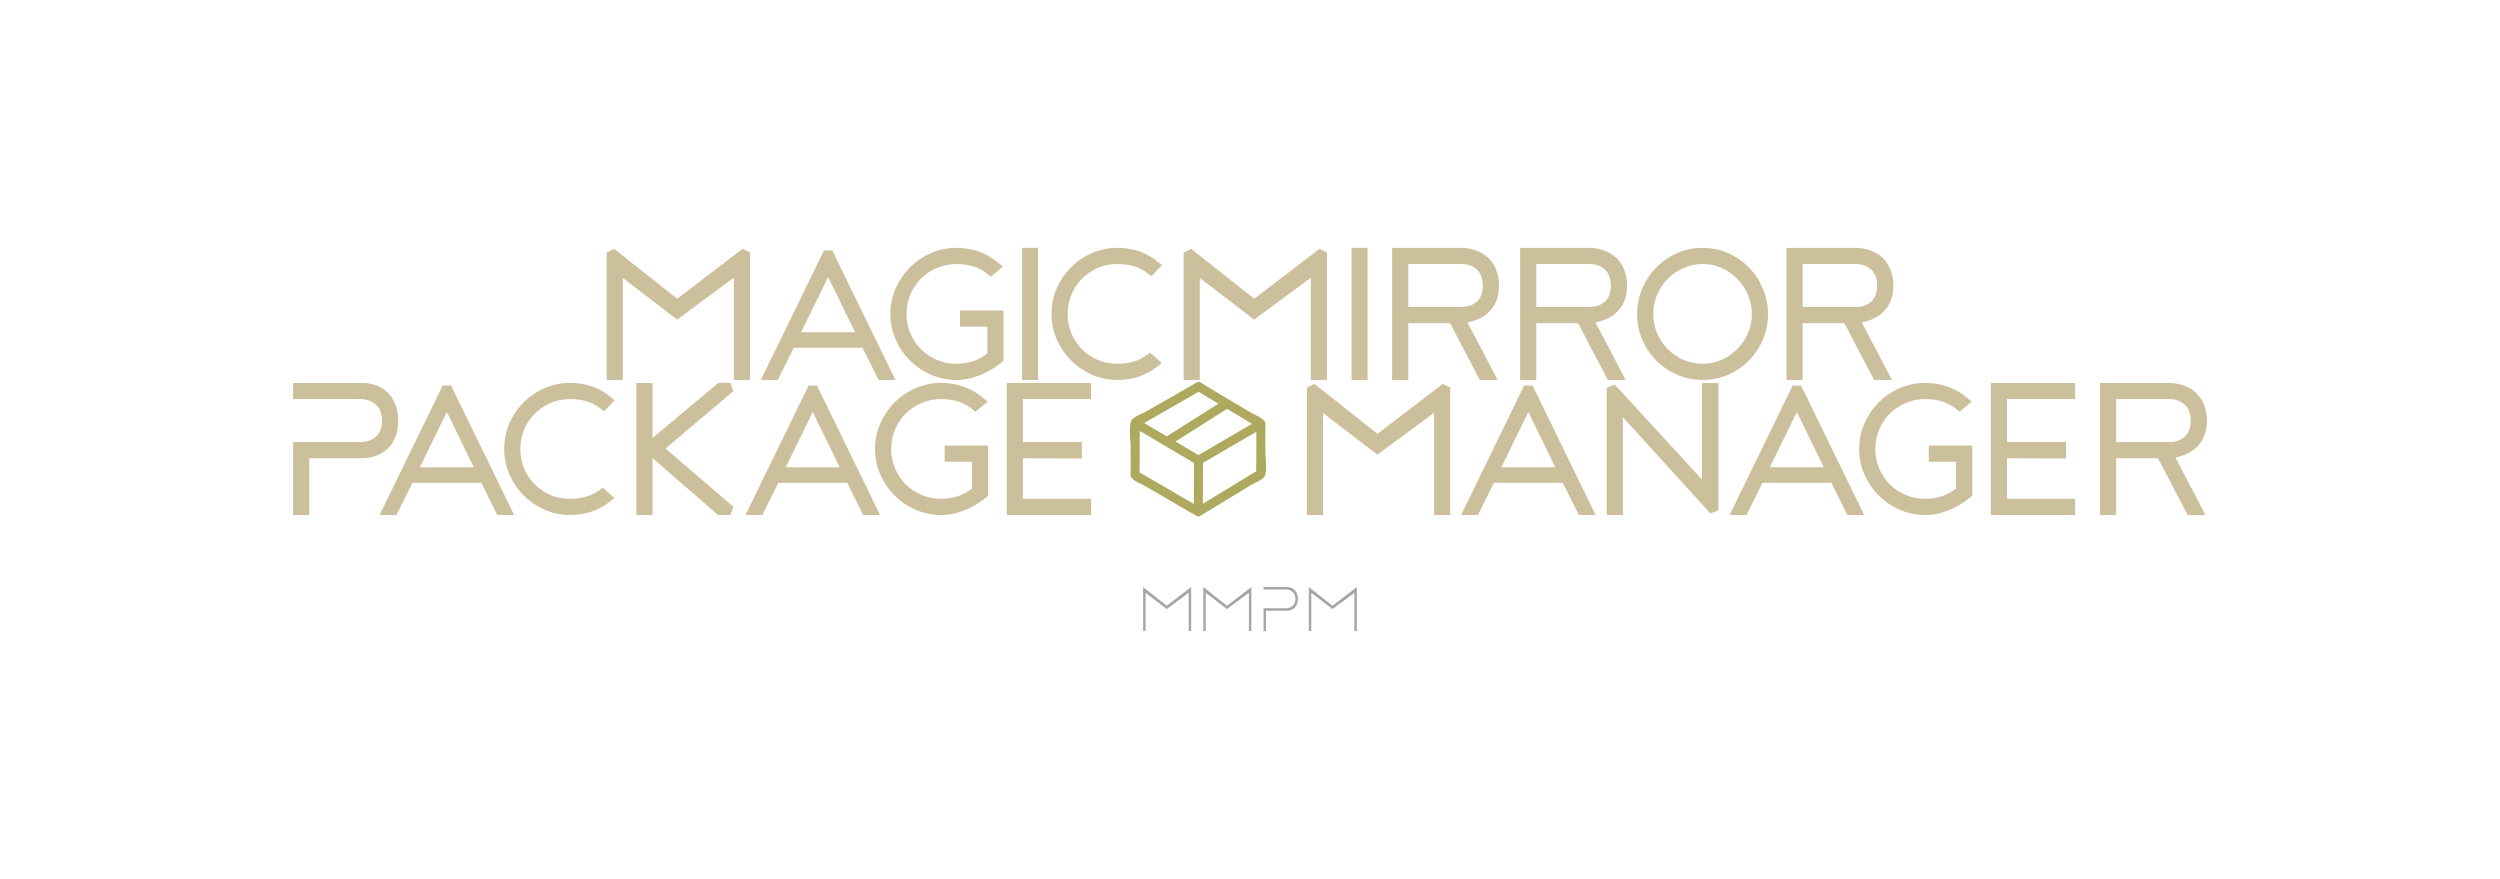
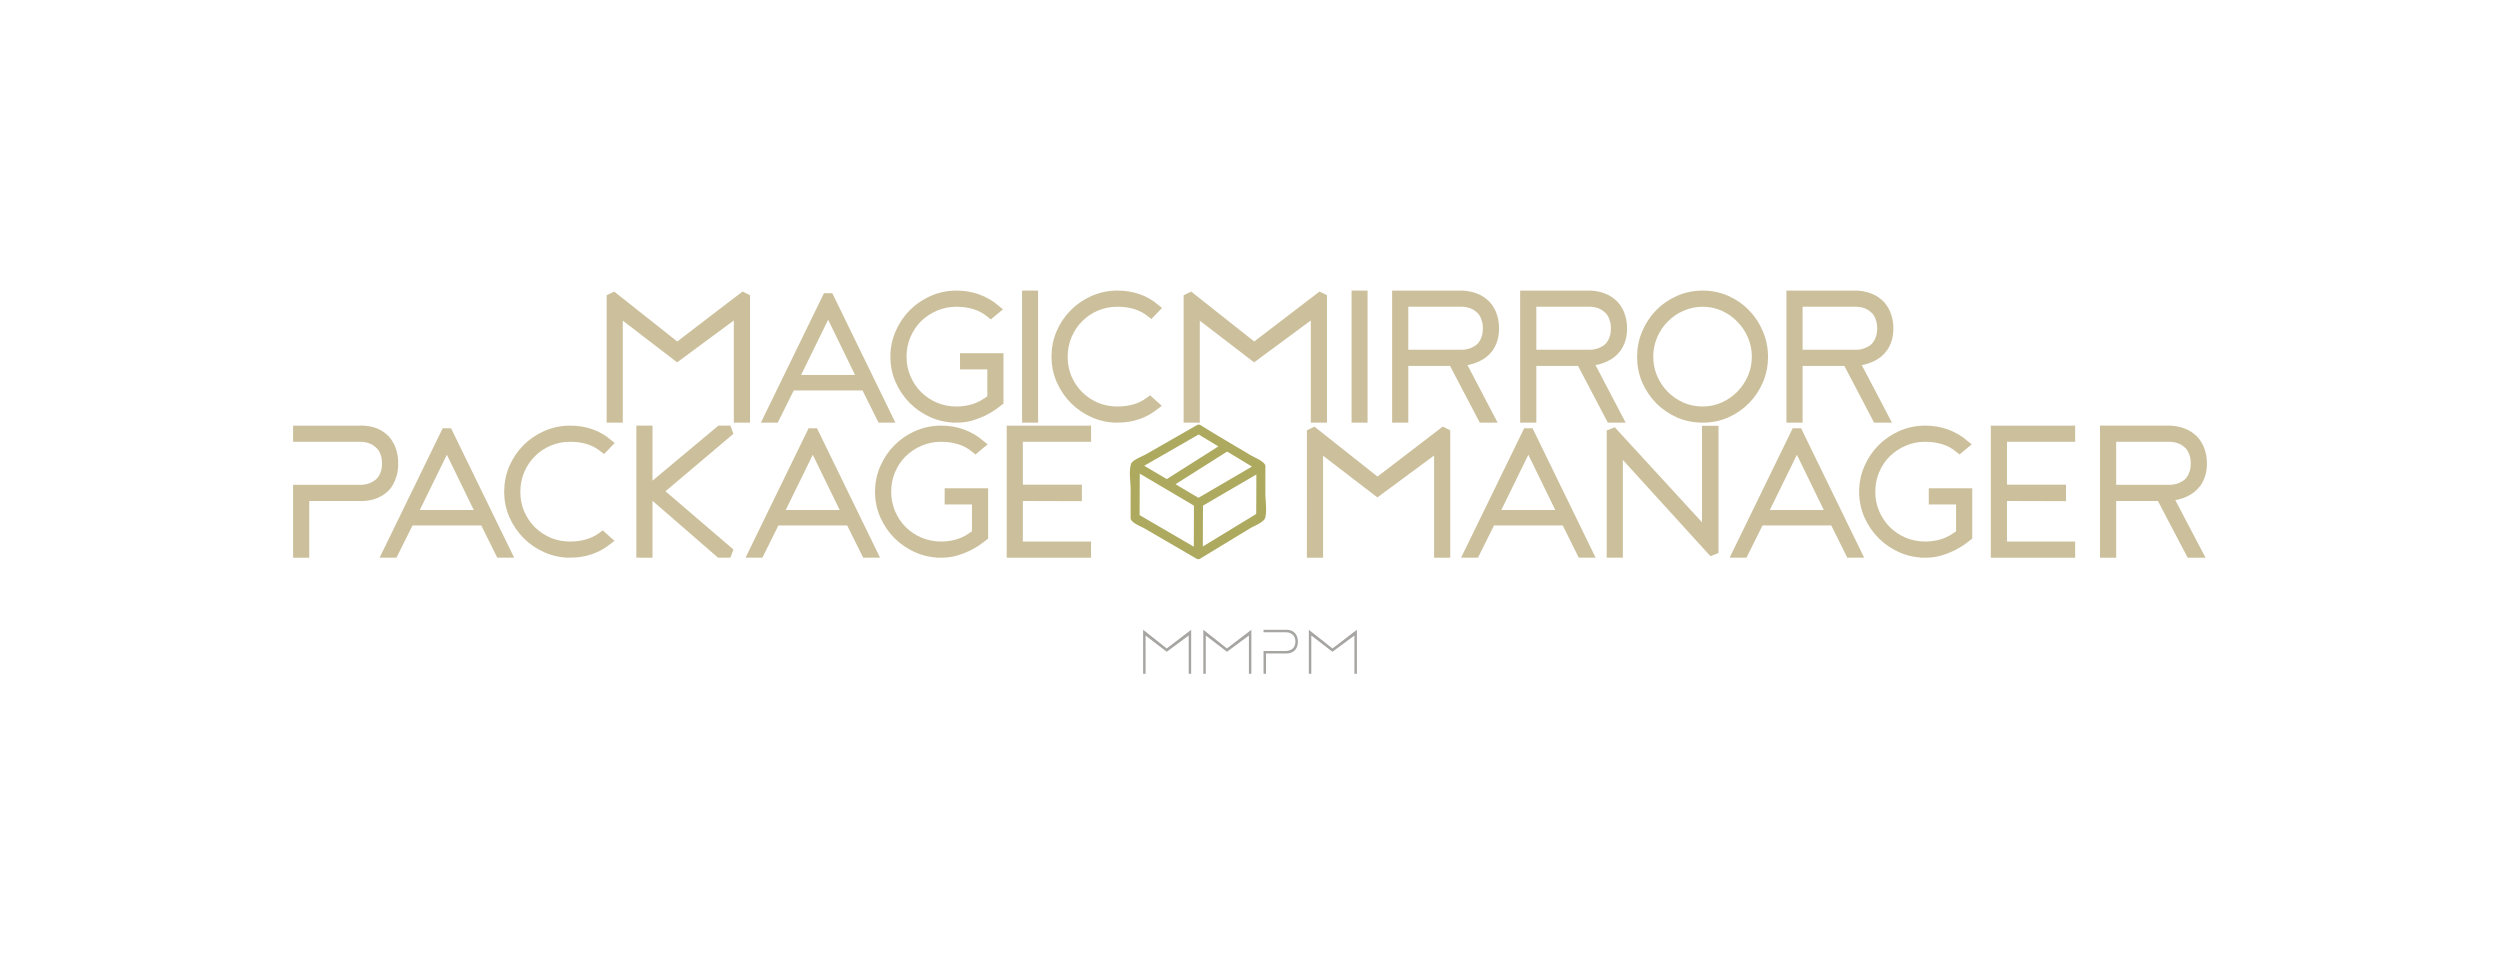
- <svg xmlns="http://www.w3.org/2000/svg" id="svg42" version="1.1" height="360" width="1024">
+ <svg xmlns="http://www.w3.org/2000/svg" id="svg42" version="1.1" height="395" width="1024">
  <defs id="defs46" />
  <g id="g5">
-     <path id="canvas_background" d="M -1,-1 H 1025 V 361 H -1 Z" style="fill:none" />
+     <path id="canvas_background" d="M -1,-1 H 1025 V 396 H -1 Z" style="fill:none" />
  </g>
  <g id="g40">
    <g id="logo-group" transform="translate(4.9999999e-6,0.95326)">
-       <path style="fill:#a6a5a2;stroke-width:0;stroke-miterlimit:2" id="path217264" d="m 468.22,239.503 9.672,7.656 10.008,-7.656 v 18.024 h -1.008 v -15.672 l -9,6.648 -8.664,-6.648 v 15.672 h -1.008 z" stroke-miterlimit="2" />
-       <path style="fill:#a6a5a2;stroke-width:0;stroke-miterlimit:2" id="path217266" d="m 492.88,239.503 9.672,7.656 10.008,-7.656 v 18.024 h -1.008 v -15.672 l -9,6.648 -8.664,-6.648 v 15.672 h -1.008 z" stroke-miterlimit="2" />
-       <path style="fill:#a6a5a2;stroke-width:0;stroke-miterlimit:2" id="path217268" d="m 527.26,239.503 q 1.2,0.072 2.16,0.6 0.408,0.216 0.792,0.576 0.408,0.36 0.696,0.888 0.312,0.504 0.504,1.2 0.192,0.696 0.192,1.608 0,0.912 -0.192,1.608 -0.192,0.672 -0.504,1.2 -0.288,0.504 -0.696,0.864 -0.384,0.336 -0.792,0.552 -0.96,0.528 -2.16,0.6 h -8.712 v 8.328 h -1.008 v -9.336 h 9.384 q 1.032,-0.048 1.824,-0.48 0.336,-0.168 0.672,-0.432 0.336,-0.288 0.6,-0.696 0.264,-0.408 0.408,-0.936 0.168,-0.552 0.168,-1.272 0,-0.72 -0.168,-1.272 -0.144,-0.552 -0.408,-0.96 -0.264,-0.408 -0.6,-0.672 -0.336,-0.288 -0.672,-0.48 -0.792,-0.432 -1.824,-0.48 h -9.384 v -1.008 z" stroke-miterlimit="2" />
-       <path style="fill:#a6a5a2;stroke-width:0;stroke-miterlimit:2" id="path217270" d="m 536.1,239.503 9.672,7.656 10.008,-7.656 v 18.024 h -1.008 v -15.672 l -9,6.648 -8.664,-6.648 v 15.672 H 536.1 Z" stroke-miterlimit="2" />
-       <path style="fill:#ccc09c;stroke:#ccc09c;stroke-width:3.813;stroke-miterlimit:2" id="path217273" d="m 250.39,102.473 26.985,21.36 27.922,-21.36 v 50.287 h -2.812 v -43.725 l -25.11,18.548 -24.173,-18.548 v 43.725 h -2.812 z" stroke-miterlimit="2" />
-       <path style="fill:#ccc09c;stroke:#ccc09c;stroke-width:3.813;stroke-miterlimit:2" id="path217275" d="m 314.7,152.763 24.507,-50.287 24.507,50.287 h -2.678 l -6.562,-13.191 h -30.534 l -6.562,13.191 z m 10.379,-15.736 h 28.19 l -14.062,-28.86 z" stroke-miterlimit="2" />
-       <path style="fill:#ccc09c;stroke:#ccc09c;stroke-width:3.813;stroke-miterlimit:2" id="path217277" d="m 391.78,152.763 q -5.156,0 -9.776,-2.009 -4.553,-2.009 -7.968,-5.424 -3.415,-3.415 -5.424,-7.968 -2.009,-4.553 -2.009,-9.709 0,-5.156 2.009,-9.709 2.009,-4.62 5.424,-8.035 3.415,-3.415 7.968,-5.424 4.62,-2.009 9.776,-2.009 9.174,0 16.07,5.759 l -2.009,1.674 q -3.013,-2.478 -6.562,-3.549 -3.482,-1.071 -7.5,-1.071 -4.62,0 -8.705,1.741 -4.085,1.741 -7.165,4.754 -3.013,3.013 -4.754,7.098 -1.741,4.085 -1.741,8.772 0,4.62 1.741,8.705 1.741,4.085 4.754,7.098 3.013,3.013 7.098,4.754 4.085,1.741 8.772,1.741 3.683,0 7.165,-1.071 3.549,-1.071 7.366,-4.085 v -13.861 h -11.182 v -2.812 h 13.995 v 17.811 q -0.937,0.737 -2.611,1.942 -1.674,1.138 -3.951,2.277 -2.277,1.071 -5.022,1.875 -2.678,0.737 -5.759,0.737 z" stroke-miterlimit="2" />
-       <path style="fill:#ccc09c;stroke:#ccc09c;stroke-width:3.813;stroke-miterlimit:2" id="path217279" d="m 423.29,102.473 v 50.287 h -2.745 v -50.287 z" stroke-miterlimit="2" />
-       <path style="fill:#ccc09c;stroke:#ccc09c;stroke-width:3.813;stroke-miterlimit:2" id="path217281" d="m 457.71,152.763 q -5.156,0 -9.709,-2.009 -4.553,-2.009 -7.968,-5.424 -3.415,-3.415 -5.424,-7.968 -2.009,-4.553 -2.009,-9.709 0,-5.156 1.942,-9.709 2.009,-4.62 5.424,-8.035 3.415,-3.415 7.968,-5.424 4.62,-2.009 9.776,-2.009 9.04,0 15.468,5.357 l -1.741,1.808 q -3.013,-2.344 -6.361,-3.348 -3.348,-1.004 -7.366,-1.004 -4.687,0 -8.772,1.741 -4.018,1.741 -7.031,4.754 -3.013,3.013 -4.754,7.098 -1.741,4.085 -1.741,8.839 0,4.687 1.741,8.772 1.741,4.018 4.754,7.031 3.08,3.013 7.098,4.754 4.085,1.674 8.705,1.674 3.75,0 7.031,-0.937 3.281,-0.937 6.227,-3.08 l 1.942,1.741 q -6.495,5.089 -15.2,5.089 z" stroke-miterlimit="2" />
-       <path style="fill:#ccc09c;stroke:#ccc09c;stroke-width:3.813;stroke-miterlimit:2" id="path217283" d="m 486.72,102.473 26.985,21.36 27.922,-21.36 v 50.287 h -2.812 v -43.725 l -25.11,18.548 -24.173,-18.548 v 43.725 h -2.812 z" stroke-miterlimit="2" />
-       <path style="fill:#ccc09c;stroke:#ccc09c;stroke-width:3.813;stroke-miterlimit:2" id="path217285" d="m 558.25,102.473 v 50.287 h -2.745 v -50.287 z" stroke-miterlimit="2" />
-       <path style="fill:#ccc09c;stroke:#ccc09c;stroke-width:3.813;stroke-miterlimit:2" id="path217287" d="m 572.12,102.473 h 26.985 q 3.616,0.201 6.495,1.674 1.205,0.603 2.344,1.607 1.205,1.004 2.076,2.478 0.937,1.406 1.473,3.348 0.603,1.942 0.603,4.486 0,2.545 -0.603,4.486 -0.603,1.875 -1.607,3.348 -1.004,1.406 -2.277,2.411 -1.272,0.937 -2.545,1.54 -3.08,1.473 -6.964,1.674 l 12.187,23.235 h -3.013 l -12.187,-23.235 h -20.155 v 23.235 h -2.812 z m 2.812,24.24 h 24.173 q 2.879,-0.134 5.089,-1.339 0.937,-0.469 1.875,-1.205 0.937,-0.804 1.607,-1.942 0.737,-1.138 1.138,-2.611 0.469,-1.54 0.469,-3.549 0,-2.009 -0.469,-3.549 -0.402,-1.54 -1.138,-2.678 -0.67,-1.138 -1.607,-1.875 -0.937,-0.804 -1.875,-1.339 -2.21,-1.205 -5.089,-1.339 h -24.173 z" stroke-miterlimit="2" />
-       <path style="fill:#ccc09c;stroke:#ccc09c;stroke-width:3.813;stroke-miterlimit:2" id="path217289" d="m 624.56,102.473 h 26.985 q 3.616,0.201 6.495,1.674 1.205,0.603 2.344,1.607 1.205,1.004 2.076,2.478 0.937,1.406 1.473,3.348 0.603,1.942 0.603,4.486 0,2.545 -0.603,4.486 -0.603,1.875 -1.607,3.348 -1.004,1.406 -2.277,2.411 -1.272,0.937 -2.545,1.54 -3.08,1.473 -6.964,1.674 l 12.187,23.235 h -3.013 l -12.187,-23.235 h -20.155 v 23.235 h -2.812 z m 2.812,24.24 h 24.173 q 2.879,-0.134 5.089,-1.339 0.937,-0.469 1.875,-1.205 0.937,-0.804 1.607,-1.942 0.737,-1.138 1.138,-2.611 0.469,-1.54 0.469,-3.549 0,-2.009 -0.469,-3.549 -0.402,-1.54 -1.138,-2.678 -0.67,-1.138 -1.607,-1.875 -0.937,-0.804 -1.875,-1.339 -2.21,-1.205 -5.089,-1.339 h -24.173 z" stroke-miterlimit="2" />
-       <path style="fill:#ccc09c;stroke:#ccc09c;stroke-width:3.813;stroke-miterlimit:2" id="path217291" d="m 697.43,152.763 q -5.156,0 -9.709,-1.942 -4.553,-2.009 -7.968,-5.424 -3.348,-3.415 -5.357,-7.968 -1.942,-4.553 -1.942,-9.709 0,-5.156 1.942,-9.709 1.942,-4.62 5.29,-8.035 3.415,-3.482 7.968,-5.491 4.553,-2.009 9.776,-2.009 5.223,0 9.709,2.009 4.553,2.009 7.901,5.491 3.348,3.415 5.29,8.035 1.942,4.553 1.942,9.709 0,5.156 -1.942,9.709 -1.942,4.553 -5.357,7.968 -3.348,3.415 -7.901,5.424 -4.486,1.942 -9.642,1.942 z m 0,-47.475 q -4.553,0 -8.638,1.808 -4.018,1.741 -7.031,4.821 -3.013,3.013 -4.754,7.098 -1.741,4.085 -1.741,8.638 0,4.553 1.741,8.638 1.741,4.018 4.754,7.098 3.013,3.013 7.031,4.821 4.085,1.741 8.638,1.741 4.553,0 8.571,-1.808 4.018,-1.808 6.964,-4.821 3.013,-3.08 4.754,-7.098 1.741,-4.085 1.741,-8.571 0,-4.486 -1.741,-8.571 -1.741,-4.085 -4.754,-7.098 -2.946,-3.08 -6.964,-4.888 -4.018,-1.808 -8.571,-1.808 z" stroke-miterlimit="2" />
-       <path style="fill:#ccc09c;stroke:#ccc09c;stroke-width:3.813;stroke-miterlimit:2" id="path217293" d="m 733.63,102.473 h 26.985 q 3.616,0.201 6.495,1.674 1.205,0.603 2.344,1.607 1.205,1.004 2.076,2.478 0.937,1.406 1.473,3.348 0.603,1.942 0.603,4.486 0,2.545 -0.603,4.486 -0.603,1.875 -1.607,3.348 -1.004,1.406 -2.277,2.411 -1.272,0.937 -2.545,1.54 -3.08,1.473 -6.964,1.674 l 12.187,23.235 h -3.013 l -12.187,-23.235 h -20.155 v 23.235 h -2.812 z m 2.812,24.24 h 24.173 q 2.879,-0.134 5.089,-1.339 0.937,-0.469 1.875,-1.205 0.937,-0.804 1.607,-1.942 0.737,-1.138 1.138,-2.611 0.469,-1.54 0.469,-3.549 0,-2.009 -0.469,-3.549 -0.402,-1.54 -1.138,-2.678 -0.67,-1.138 -1.607,-1.875 -0.937,-0.804 -1.875,-1.339 -2.21,-1.205 -5.089,-1.339 h -24.173 z" stroke-miterlimit="2" />
-       <path style="fill:#ccc09c;stroke:#ccc09c;stroke-width:3.813;stroke-miterlimit:2" id="path217295" d="m 149.07,157.793 q 3.348,0.201 6.026,1.674 1.138,0.603 2.21,1.607 1.138,1.004 1.942,2.478 0.87,1.406 1.406,3.348 0.536,1.942 0.536,4.486 0,2.545 -0.536,4.486 -0.536,1.875 -1.406,3.348 -0.804,1.406 -1.942,2.411 -1.071,0.937 -2.21,1.54 -2.678,1.473 -6.026,1.674 h -24.306 v 23.235 h -2.812 v -26.047 h 26.181 q 2.879,-0.134 5.089,-1.339 0.937,-0.469 1.875,-1.205 0.937,-0.804 1.674,-1.942 0.737,-1.138 1.138,-2.611 0.469,-1.54 0.469,-3.549 0,-2.009 -0.469,-3.549 -0.402,-1.54 -1.138,-2.678 -0.737,-1.138 -1.674,-1.875 -0.937,-0.804 -1.875,-1.339 -2.21,-1.205 -5.089,-1.339 h -26.18 v -2.81 z" stroke-miterlimit="2" />
-       <path style="fill:#ccc09c;stroke:#ccc09c;stroke-width:3.813;stroke-miterlimit:2" id="path217297" d="m 158.53,208.073 24.51,-50.28 24.51,50.28 h -2.678 l -6.562,-13.191 h -30.534 l -6.562,13.191 z m 10.379,-15.736 h 28.19 l -14.062,-28.86 z" stroke-miterlimit="2" />
-       <path style="fill:#ccc09c;stroke:#ccc09c;stroke-width:3.813;stroke-miterlimit:2" id="path217299" d="m 233.53,208.073 q -5.156,0 -9.709,-2.009 -4.553,-2.009 -7.968,-5.424 -3.415,-3.415 -5.424,-7.968 -2.009,-4.553 -2.009,-9.709 0,-5.156 1.942,-9.709 2.009,-4.62 5.424,-8.035 3.415,-3.415 7.968,-5.424 4.62,-2.009 9.776,-2.009 9.04,0 15.468,5.357 l -1.741,1.808 q -3.013,-2.344 -6.361,-3.348 -3.348,-1.004 -7.366,-1.004 -4.687,0 -8.772,1.741 -4.018,1.741 -7.031,4.754 -3.013,3.013 -4.754,7.098 -1.741,4.085 -1.741,8.839 0,4.687 1.741,8.772 1.741,4.018 4.754,7.031 3.08,3.013 7.098,4.754 4.085,1.674 8.705,1.674 3.75,0 7.031,-0.937 3.281,-0.937 6.227,-3.08 l 1.942,1.741 q -6.495,5.089 -15.2,5.089 z" stroke-miterlimit="2" />
-       <path style="fill:#ccc09c;stroke:#ccc09c;stroke-width:3.813;stroke-miterlimit:2" id="path217301" d="m 294.82,208.073 -29.462,-25.579 29.596,-24.708 h 4.218 l -29.529,24.976 29.529,25.311 h -4.285 z m -32.275,0 v -50.28 h 2.812 v 50.287 z" stroke-miterlimit="2" />
-       <path style="fill:#ccc09c;stroke:#ccc09c;stroke-width:3.813;stroke-miterlimit:2" id="path217303" d="m 308.41,208.073 24.507,-50.287 24.507,50.287 h -2.678 l -6.562,-13.191 h -30.534 l -6.562,13.191 z m 10.379,-15.736 h 28.19 l -14.062,-28.86 z" stroke-miterlimit="2" />
-       <path style="fill:#ccc09c;stroke:#ccc09c;stroke-width:3.813;stroke-miterlimit:2" id="path217305" d="m 385.49,208.073 q -5.156,0 -9.776,-2.009 -4.553,-2.009 -7.968,-5.424 -3.415,-3.415 -5.424,-7.968 -2.009,-4.553 -2.009,-9.709 0,-5.156 2.009,-9.709 2.009,-4.62 5.424,-8.035 3.415,-3.415 7.968,-5.424 4.62,-2.009 9.776,-2.009 9.174,0 16.07,5.759 l -2.009,1.674 q -3.013,-2.478 -6.562,-3.549 -3.482,-1.071 -7.5,-1.071 -4.62,0 -8.705,1.741 -4.085,1.741 -7.165,4.754 -3.013,3.013 -4.754,7.098 -1.741,4.085 -1.741,8.772 0,4.62 1.741,8.705 1.741,4.085 4.754,7.098 3.013,3.013 7.098,4.754 4.085,1.741 8.772,1.741 3.683,0 7.165,-1.071 3.549,-1.071 7.366,-4.085 v -13.85 h -11.182 v -2.812 h 13.995 v 17.811 q -0.937,0.737 -2.611,1.942 -1.674,1.138 -3.951,2.277 -2.277,1.071 -5.022,1.875 -2.678,0.737 -5.759,0.737 z" stroke-miterlimit="2" />
-       <path style="fill:#ccc09c;stroke:#ccc09c;stroke-width:3.813;stroke-miterlimit:2" id="path217307" d="m 444.99,157.793 v 2.812 h -27.93 v 21.36 h 24.173 v 2.946 l -24.173,-0.067 v 20.423 h 27.922 v 2.812 h -30.73 v -50.28 z" stroke-miterlimit="2" />
-       <path style="fill:#ccc09c;stroke:#ccc09c;stroke-width:3.813;stroke-miterlimit:2" id="path217311" d="m 537.21,157.793 26.985,21.36 27.922,-21.36 v 50.287 h -2.812 v -43.725 l -25.11,18.548 -24.173,-18.548 v 43.725 h -2.82 z" stroke-miterlimit="2" />
-       <path style="fill:#ccc09c;stroke:#ccc09c;stroke-width:3.813;stroke-miterlimit:2" id="path217313" d="m 601.51,208.073 24.507,-50.287 24.507,50.287 h -2.678 l -6.562,-13.191 h -30.53 l -6.562,13.191 z m 10.379,-15.736 h 28.19 l -14.062,-28.86 z" stroke-miterlimit="2" />
-       <path style="fill:#ccc09c;stroke:#ccc09c;stroke-width:3.813;stroke-miterlimit:2" id="path217315" d="m 660.01,208.073 v -50.22 l 39.038,42.52 v -42.52 h 2.946 v 50.22 l -39.172,-43.055 v 43.055 z" stroke-miterlimit="2" />
-       <path style="fill:#ccc09c;stroke:#ccc09c;stroke-width:3.813;stroke-miterlimit:2" id="path217317" d="m 711.5,208.073 24.507,-50.287 24.507,50.287 h -2.678 l -6.562,-13.191 h -30.534 l -6.562,13.191 z m 10.379,-15.736 h 28.19 l -14.062,-28.86 z" stroke-miterlimit="2" />
-       <path style="fill:#ccc09c;stroke:#ccc09c;stroke-width:3.813;stroke-miterlimit:2" id="path217319" d="m 788.58,208.073 q -5.156,0 -9.776,-2.009 -4.553,-2.009 -7.968,-5.424 -3.415,-3.415 -5.424,-7.968 -2.009,-4.553 -2.009,-9.709 0,-5.156 2.009,-9.709 2.009,-4.62 5.424,-8.035 3.415,-3.415 7.968,-5.424 4.62,-2.009 9.776,-2.009 9.174,0 16.07,5.759 l -2.009,1.674 q -3.013,-2.478 -6.562,-3.549 -3.482,-1.071 -7.5,-1.071 -4.62,0 -8.705,1.741 -4.085,1.741 -7.165,4.754 -3.013,3.013 -4.754,7.098 -1.741,4.085 -1.741,8.772 0,4.62 1.741,8.705 1.741,4.085 4.754,7.098 3.013,3.013 7.098,4.754 4.085,1.741 8.772,1.741 3.683,0 7.165,-1.071 3.549,-1.071 7.366,-4.085 v -13.85 h -11.182 v -2.812 h 13.995 v 17.811 q -0.937,0.737 -2.611,1.942 -1.674,1.138 -3.951,2.277 -2.277,1.071 -5.022,1.875 -2.678,0.737 -5.759,0.737 z" stroke-miterlimit="2" />
-       <path style="fill:#ccc09c;stroke:#ccc09c;stroke-width:3.813;stroke-miterlimit:2" id="path217321" d="m 848.08,157.793 v 2.812 h -27.922 v 21.36 h 24.173 v 2.946 l -24.173,-0.067 v 20.423 h 27.922 v 2.812 h -30.74 v -50.28 z" stroke-miterlimit="2" />
-       <path style="fill:#ccc09c;stroke:#ccc09c;stroke-width:3.813;stroke-miterlimit:2" id="path217323" d="m 862.07,157.793 h 26.985 q 3.616,0.201 6.495,1.674 1.205,0.603 2.344,1.607 1.205,1.004 2.076,2.478 0.937,1.406 1.473,3.348 0.603,1.942 0.603,4.486 0,2.545 -0.603,4.486 -0.603,1.875 -1.607,3.348 -1.004,1.406 -2.277,2.411 -1.272,0.937 -2.545,1.54 -3.08,1.473 -6.964,1.674 l 12.187,23.235 h -3.013 l -12.187,-23.235 h -20.155 v 23.235 h -2.812 z m 2.812,24.24 h 24.173 q 2.879,-0.134 5.089,-1.339 0.937,-0.469 1.875,-1.205 0.937,-0.804 1.607,-1.942 0.737,-1.138 1.138,-2.611 0.469,-1.54 0.469,-3.549 0,-2.009 -0.469,-3.549 -0.402,-1.54 -1.138,-2.678 -0.67,-1.138 -1.607,-1.875 -0.937,-0.804 -1.875,-1.339 -2.21,-1.205 -5.089,-1.339 h -24.173 z" stroke-miterlimit="2" />
-       <path style="fill:#adaa5f;stroke-width:0.341" id="icon" d="m 490.97,155.473 c -0.078,10e-4 -0.189,0.01 -0.246,0.019 -0.057,0.009 -0.172,0.041 -0.256,0.07 -0.116,0.04 -2.674,1.502 -10.642,6.082 -5.769,3.316 -10.609,6.089 -10.755,6.162 -0.146,0.073 -0.603,0.289 -1.016,0.479 -0.412,0.19 -1.023,0.48 -1.357,0.645 -0.334,0.164 -0.753,0.378 -0.93,0.476 -0.178,0.097 -0.408,0.228 -0.513,0.29 -0.104,0.062 -0.322,0.202 -0.484,0.309 -0.162,0.107 -0.392,0.274 -0.513,0.37 -0.12,0.096 -0.298,0.252 -0.396,0.348 -0.097,0.096 -0.23,0.242 -0.296,0.326 -0.065,0.084 -0.15,0.204 -0.188,0.268 -0.038,0.064 -0.092,0.175 -0.119,0.247 -0.027,0.072 -0.082,0.268 -0.123,0.435 -0.041,0.168 -0.1,0.454 -0.131,0.636 -0.031,0.182 -0.074,0.476 -0.094,0.654 -0.021,0.178 -0.046,0.438 -0.057,0.579 -0.011,0.141 -0.029,0.448 -0.039,0.683 -0.01,0.235 -0.018,0.632 -0.018,0.883 0,0.251 0.008,0.699 0.019,0.997 0.01,0.298 0.032,0.776 0.048,1.063 0.016,0.287 0.063,1.035 0.104,1.661 0.041,0.626 0.09,1.378 0.109,1.671 l 0.034,0.532 -0.007,6.275 -0.007,6.276 0.033,0.132 c 0.018,0.073 0.069,0.211 0.114,0.307 0.045,0.096 0.128,0.242 0.183,0.323 0.056,0.081 0.216,0.264 0.357,0.406 0.141,0.142 0.338,0.322 0.437,0.401 0.099,0.078 0.286,0.216 0.415,0.306 0.129,0.09 0.352,0.236 0.496,0.324 0.144,0.088 0.401,0.238 0.572,0.333 0.171,0.095 0.52,0.279 0.776,0.408 0.256,0.129 0.764,0.377 1.13,0.551 0.365,0.174 0.776,0.374 0.911,0.445 0.136,0.071 2.938,1.696 6.227,3.613 3.289,1.916 8.086,4.71 10.66,6.209 2.574,1.499 4.731,2.751 4.794,2.783 0.063,0.032 0.17,0.076 0.237,0.099 0.081,0.027 0.19,0.045 0.322,0.051 0.141,0.007 0.24,0.001 0.338,-0.02 0.076,-0.016 0.204,-0.058 0.285,-0.093 0.08,-0.035 4.781,-2.887 10.445,-6.338 5.665,-3.451 10.419,-6.339 10.565,-6.418 0.146,-0.078 0.757,-0.387 1.357,-0.685 0.6,-0.298 1.258,-0.634 1.462,-0.746 0.204,-0.112 0.52,-0.293 0.702,-0.402 0.183,-0.11 0.456,-0.284 0.608,-0.386 0.151,-0.103 0.377,-0.266 0.502,-0.363 0.125,-0.097 0.32,-0.266 0.434,-0.375 0.114,-0.109 0.257,-0.26 0.318,-0.334 0.061,-0.074 0.154,-0.203 0.207,-0.285 0.053,-0.083 0.122,-0.215 0.152,-0.294 0.03,-0.079 0.081,-0.245 0.113,-0.37 0.031,-0.125 0.079,-0.338 0.105,-0.474 0.027,-0.136 0.069,-0.396 0.095,-0.579 0.026,-0.183 0.06,-0.482 0.076,-0.664 0.017,-0.183 0.038,-0.525 0.048,-0.759 0.01,-0.235 0.018,-0.645 0.019,-0.911 0,-0.266 -0.009,-0.719 -0.019,-1.006 -0.01,-0.287 -0.032,-0.753 -0.048,-1.035 -0.016,-0.282 -0.054,-0.893 -0.085,-1.357 -0.031,-0.465 -0.069,-1.054 -0.085,-1.31 -0.016,-0.256 -0.038,-0.67 -0.05,-0.921 -0.016,-0.337 -0.019,-1.977 -0.009,-6.293 l 0.013,-5.838 -0.039,-0.152 c -0.021,-0.084 -0.077,-0.229 -0.124,-0.323 -0.047,-0.094 -0.143,-0.248 -0.213,-0.342 -0.071,-0.094 -0.218,-0.261 -0.328,-0.371 -0.11,-0.11 -0.311,-0.289 -0.448,-0.399 -0.137,-0.109 -0.376,-0.285 -0.532,-0.391 -0.155,-0.106 -0.432,-0.282 -0.615,-0.391 -0.183,-0.109 -0.486,-0.283 -0.674,-0.386 -0.188,-0.103 -0.833,-0.432 -1.433,-0.732 -0.6,-0.3 -1.173,-0.591 -1.272,-0.648 -0.099,-0.057 -0.62,-0.367 -1.158,-0.688 -0.538,-0.322 -1.665,-0.992 -2.506,-1.49 -0.84,-0.498 -2.494,-1.476 -3.674,-2.174 -1.18,-0.697 -2.628,-1.554 -3.218,-1.904 -0.59,-0.35 -1.602,-0.952 -2.25,-1.339 -0.647,-0.386 -1.625,-0.973 -2.174,-1.304 -0.548,-0.331 -1.317,-0.796 -1.709,-1.034 -0.391,-0.238 -1.118,-0.683 -1.614,-0.988 -0.496,-0.305 -1.282,-0.792 -1.747,-1.081 -0.465,-0.29 -0.892,-0.551 -0.949,-0.58 -0.057,-0.029 -0.144,-0.066 -0.193,-0.083 -0.049,-0.016 -0.143,-0.038 -0.209,-0.049 -0.066,-0.011 -0.184,-0.019 -0.262,-0.018 z m -0.017,4.046 c 0.007,0.003 1.834,1.098 4.059,2.433 2.226,1.336 4.04,2.434 4.032,2.441 -0.008,0.007 -4.766,3.021 -10.573,6.698 l -10.559,6.686 -2.75,-1.626 c -1.512,-0.894 -2.985,-1.764 -3.272,-1.934 -0.287,-0.17 -1.12,-0.661 -1.851,-1.092 -0.731,-0.431 -1.335,-0.79 -1.343,-0.796 -0.008,-0.007 0.069,-0.06 0.171,-0.119 0.102,-0.059 0.378,-0.217 0.612,-0.352 0.235,-0.135 0.748,-0.429 1.139,-0.654 0.392,-0.225 2.916,-1.676 5.61,-3.224 2.694,-1.548 5.065,-2.911 5.268,-3.028 0.204,-0.117 2.404,-1.381 4.889,-2.809 2.485,-1.428 4.527,-2.604 4.537,-2.613 0.01,-0.009 0.024,-0.015 0.031,-0.012 z m 11.668,7.001 c 0.004,0 2.301,1.376 5.105,3.059 2.804,1.682 5.09,3.065 5.082,3.073 -0.009,0.008 -3.762,2.2 -8.341,4.871 -4.579,2.671 -9.5,5.542 -10.937,6.38 -1.437,0.838 -2.621,1.527 -2.631,1.53 -0.011,0.003 -0.612,-0.344 -1.337,-0.772 -0.724,-0.428 -1.544,-0.911 -1.821,-1.075 -0.277,-0.163 -1.093,-0.645 -1.813,-1.071 -0.72,-0.426 -1.485,-0.878 -1.699,-1.005 -0.214,-0.127 -0.917,-0.542 -1.561,-0.923 -0.891,-0.526 -1.166,-0.697 -1.149,-0.713 0.013,-0.012 0.557,-0.359 1.21,-0.771 0.653,-0.412 1.994,-1.261 2.981,-1.885 0.987,-0.624 1.999,-1.265 2.25,-1.424 0.251,-0.159 1.344,-0.851 2.43,-1.538 1.086,-0.687 2.184,-1.382 2.44,-1.543 0.256,-0.162 0.636,-0.402 0.845,-0.535 0.209,-0.133 0.542,-0.344 0.74,-0.469 0.198,-0.125 0.57,-0.361 0.826,-0.522 0.256,-0.162 1.14,-0.721 1.965,-1.244 0.825,-0.522 2.26,-1.43 3.189,-2.018 0.929,-0.588 1.809,-1.145 1.954,-1.237 0.145,-0.092 0.268,-0.168 0.272,-0.168 z m -35.716,9.054 c 0.033,0.02 5.023,2.968 11.089,6.552 6.067,3.584 11.032,6.518 11.035,6.52 0.003,0.002 -0.004,3.732 -0.015,8.289 -0.011,4.557 -0.026,8.338 -0.033,8.403 l -0.014,0.12 -6.493,-3.783 c -3.571,-2.08 -6.848,-3.988 -7.281,-4.24 -0.433,-0.252 -1.762,-1.026 -2.952,-1.719 -1.19,-0.693 -2.906,-1.691 -3.812,-2.218 l -1.648,-0.958 0.011,-1.376 c 0.006,-0.757 0.015,-3.572 0.02,-6.255 0.005,-2.683 0.015,-5.889 0.022,-7.124 l 0.012,-2.245 z m 47.698,0.334 c 0.004,0.004 -0.003,3.636 -0.016,8.072 -0.017,6.026 -0.029,8.07 -0.045,8.086 -0.012,0.011 -3.033,1.854 -6.714,4.094 -3.68,2.241 -8.593,5.231 -10.916,6.646 l -4.224,2.573 -0.005,-0.288 c -0.002,-0.159 0.006,-3.917 0.019,-8.352 0.021,-7.08 0.027,-8.066 0.052,-8.089 0.015,-0.014 4.449,-2.605 9.852,-5.756 5.403,-3.152 10.311,-6.014 10.907,-6.361 0.595,-0.347 1.086,-0.628 1.09,-0.624 z" />
+       <path style="fill:#a6a5a2;stroke-width:0;stroke-miterlimit:2" id="path217264" d="m 468.22,257.003 9.672,7.656 10.008,-7.656 v 18.024 h -1.008 v -15.672 l -9,6.648 -8.664,-6.648 v 15.672 h -1.008 z" stroke-miterlimit="2" />
+       <path style="fill:#a6a5a2;stroke-width:0;stroke-miterlimit:2" id="path217266" d="m 492.88,257.003 9.672,7.656 10.008,-7.656 v 18.024 h -1.008 v -15.672 l -9,6.648 -8.664,-6.648 v 15.672 h -1.008 z" stroke-miterlimit="2" />
+       <path style="fill:#a6a5a2;stroke-width:0;stroke-miterlimit:2" id="path217268" d="m 527.26,257.003 q 1.2,0.072 2.16,0.6 0.408,0.216 0.792,0.576 0.408,0.36 0.696,0.888 0.312,0.504 0.504,1.2 0.192,0.696 0.192,1.608 0,0.912 -0.192,1.608 -0.192,0.672 -0.504,1.2 -0.288,0.504 -0.696,0.864 -0.384,0.336 -0.792,0.552 -0.96,0.528 -2.16,0.6 h -8.712 v 8.328 h -1.008 v -9.336 h 9.384 q 1.032,-0.048 1.824,-0.48 0.336,-0.168 0.672,-0.432 0.336,-0.288 0.6,-0.696 0.264,-0.408 0.408,-0.936 0.168,-0.552 0.168,-1.272 0,-0.72 -0.168,-1.272 -0.144,-0.552 -0.408,-0.96 -0.264,-0.408 -0.6,-0.672 -0.336,-0.288 -0.672,-0.48 -0.792,-0.432 -1.824,-0.48 h -9.384 v -1.008 z" stroke-miterlimit="2" />
+       <path style="fill:#a6a5a2;stroke-width:0;stroke-miterlimit:2" id="path217270" d="m 536.1,257.003 9.672,7.656 10.008,-7.656 v 18.024 h -1.008 v -15.672 l -9,6.648 -8.664,-6.648 v 15.672 H 536.1 Z" stroke-miterlimit="2" />
+       <path style="fill:#ccc09c;stroke:#ccc09c;stroke-width:3.813;stroke-miterlimit:2" id="path217273" d="m 250.39,119.973 26.985,21.36 27.922,-21.36 v 50.287 h -2.812 v -43.725 l -25.11,18.548 -24.173,-18.548 v 43.725 h -2.812 z" stroke-miterlimit="2" />
+       <path style="fill:#ccc09c;stroke:#ccc09c;stroke-width:3.813;stroke-miterlimit:2" id="path217275" d="m 314.7,170.263 24.507,-50.287 24.507,50.287 h -2.678 l -6.562,-13.191 h -30.534 l -6.562,13.191 z m 10.379,-15.736 h 28.19 l -14.062,-28.86 z" stroke-miterlimit="2" />
+       <path style="fill:#ccc09c;stroke:#ccc09c;stroke-width:3.813;stroke-miterlimit:2" id="path217277" d="m 391.78,170.263 q -5.156,0 -9.776,-2.009 -4.553,-2.009 -7.968,-5.424 -3.415,-3.415 -5.424,-7.968 -2.009,-4.553 -2.009,-9.709 0,-5.156 2.009,-9.709 2.009,-4.62 5.424,-8.035 3.415,-3.415 7.968,-5.424 4.62,-2.009 9.776,-2.009 9.174,0 16.07,5.759 l -2.009,1.674 q -3.013,-2.478 -6.562,-3.549 -3.482,-1.071 -7.5,-1.071 -4.62,0 -8.705,1.741 -4.085,1.741 -7.165,4.754 -3.013,3.013 -4.754,7.098 -1.741,4.085 -1.741,8.772 0,4.62 1.741,8.705 1.741,4.085 4.754,7.098 3.013,3.013 7.098,4.754 4.085,1.741 8.772,1.741 3.683,0 7.165,-1.071 3.549,-1.071 7.366,-4.085 v -13.861 h -11.182 v -2.812 h 13.995 v 17.811 q -0.937,0.737 -2.611,1.942 -1.674,1.138 -3.951,2.277 -2.277,1.071 -5.022,1.875 -2.678,0.737 -5.759,0.737 z" stroke-miterlimit="2" />
+       <path style="fill:#ccc09c;stroke:#ccc09c;stroke-width:3.813;stroke-miterlimit:2" id="path217279" d="m 423.29,119.973 v 50.287 h -2.745 v -50.287 z" stroke-miterlimit="2" />
+       <path style="fill:#ccc09c;stroke:#ccc09c;stroke-width:3.813;stroke-miterlimit:2" id="path217281" d="m 457.71,170.263 q -5.156,0 -9.709,-2.009 -4.553,-2.009 -7.968,-5.424 -3.415,-3.415 -5.424,-7.968 -2.009,-4.553 -2.009,-9.709 0,-5.156 1.942,-9.709 2.009,-4.62 5.424,-8.035 3.415,-3.415 7.968,-5.424 4.62,-2.009 9.776,-2.009 9.04,0 15.468,5.357 l -1.741,1.808 q -3.013,-2.344 -6.361,-3.348 -3.348,-1.004 -7.366,-1.004 -4.687,0 -8.772,1.741 -4.018,1.741 -7.031,4.754 -3.013,3.013 -4.754,7.098 -1.741,4.085 -1.741,8.839 0,4.687 1.741,8.772 1.741,4.018 4.754,7.031 3.08,3.013 7.098,4.754 4.085,1.674 8.705,1.674 3.75,0 7.031,-0.937 3.281,-0.937 6.227,-3.08 l 1.942,1.741 q -6.495,5.089 -15.2,5.089 z" stroke-miterlimit="2" />
+       <path style="fill:#ccc09c;stroke:#ccc09c;stroke-width:3.813;stroke-miterlimit:2" id="path217283" d="m 486.72,119.973 26.985,21.36 27.922,-21.36 v 50.287 h -2.812 v -43.725 l -25.11,18.548 -24.173,-18.548 v 43.725 h -2.812 z" stroke-miterlimit="2" />
+       <path style="fill:#ccc09c;stroke:#ccc09c;stroke-width:3.813;stroke-miterlimit:2" id="path217285" d="m 558.25,119.973 v 50.287 h -2.745 v -50.287 z" stroke-miterlimit="2" />
+       <path style="fill:#ccc09c;stroke:#ccc09c;stroke-width:3.813;stroke-miterlimit:2" id="path217287" d="m 572.12,119.973 h 26.985 q 3.616,0.201 6.495,1.674 1.205,0.603 2.344,1.607 1.205,1.004 2.076,2.478 0.937,1.406 1.473,3.348 0.603,1.942 0.603,4.486 0,2.545 -0.603,4.486 -0.603,1.875 -1.607,3.348 -1.004,1.406 -2.277,2.411 -1.272,0.937 -2.545,1.54 -3.08,1.473 -6.964,1.674 l 12.187,23.235 h -3.013 l -12.187,-23.235 h -20.155 v 23.235 h -2.812 z m 2.812,24.24 h 24.173 q 2.879,-0.134 5.089,-1.339 0.937,-0.469 1.875,-1.205 0.937,-0.804 1.607,-1.942 0.737,-1.138 1.138,-2.611 0.469,-1.54 0.469,-3.549 0,-2.009 -0.469,-3.549 -0.402,-1.54 -1.138,-2.678 -0.67,-1.138 -1.607,-1.875 -0.937,-0.804 -1.875,-1.339 -2.21,-1.205 -5.089,-1.339 h -24.173 z" stroke-miterlimit="2" />
+       <path style="fill:#ccc09c;stroke:#ccc09c;stroke-width:3.813;stroke-miterlimit:2" id="path217289" d="m 624.56,119.973 h 26.985 q 3.616,0.201 6.495,1.674 1.205,0.603 2.344,1.607 1.205,1.004 2.076,2.478 0.937,1.406 1.473,3.348 0.603,1.942 0.603,4.486 0,2.545 -0.603,4.486 -0.603,1.875 -1.607,3.348 -1.004,1.406 -2.277,2.411 -1.272,0.937 -2.545,1.54 -3.08,1.473 -6.964,1.674 l 12.187,23.235 h -3.013 l -12.187,-23.235 h -20.155 v 23.235 h -2.812 z m 2.812,24.24 h 24.173 q 2.879,-0.134 5.089,-1.339 0.937,-0.469 1.875,-1.205 0.937,-0.804 1.607,-1.942 0.737,-1.138 1.138,-2.611 0.469,-1.54 0.469,-3.549 0,-2.009 -0.469,-3.549 -0.402,-1.54 -1.138,-2.678 -0.67,-1.138 -1.607,-1.875 -0.937,-0.804 -1.875,-1.339 -2.21,-1.205 -5.089,-1.339 h -24.173 z" stroke-miterlimit="2" />
+       <path style="fill:#ccc09c;stroke:#ccc09c;stroke-width:3.813;stroke-miterlimit:2" id="path217291" d="m 697.43,170.263 q -5.156,0 -9.709,-1.942 -4.553,-2.009 -7.968,-5.424 -3.348,-3.415 -5.357,-7.968 -1.942,-4.553 -1.942,-9.709 0,-5.156 1.942,-9.709 1.942,-4.62 5.29,-8.035 3.415,-3.482 7.968,-5.491 4.553,-2.009 9.776,-2.009 5.223,0 9.709,2.009 4.553,2.009 7.901,5.491 3.348,3.415 5.29,8.035 1.942,4.553 1.942,9.709 0,5.156 -1.942,9.709 -1.942,4.553 -5.357,7.968 -3.348,3.415 -7.901,5.424 -4.486,1.942 -9.642,1.942 z m 0,-47.475 q -4.553,0 -8.638,1.808 -4.018,1.741 -7.031,4.821 -3.013,3.013 -4.754,7.098 -1.741,4.085 -1.741,8.638 0,4.553 1.741,8.638 1.741,4.018 4.754,7.098 3.013,3.013 7.031,4.821 4.085,1.741 8.638,1.741 4.553,0 8.571,-1.808 4.018,-1.808 6.964,-4.821 3.013,-3.08 4.754,-7.098 1.741,-4.085 1.741,-8.571 0,-4.486 -1.741,-8.571 -1.741,-4.085 -4.754,-7.098 -2.946,-3.08 -6.964,-4.888 -4.018,-1.808 -8.571,-1.808 z" stroke-miterlimit="2" />
+       <path style="fill:#ccc09c;stroke:#ccc09c;stroke-width:3.813;stroke-miterlimit:2" id="path217293" d="m 733.63,119.973 h 26.985 q 3.616,0.201 6.495,1.674 1.205,0.603 2.344,1.607 1.205,1.004 2.076,2.478 0.937,1.406 1.473,3.348 0.603,1.942 0.603,4.486 0,2.545 -0.603,4.486 -0.603,1.875 -1.607,3.348 -1.004,1.406 -2.277,2.411 -1.272,0.937 -2.545,1.54 -3.08,1.473 -6.964,1.674 l 12.187,23.235 h -3.013 l -12.187,-23.235 h -20.155 v 23.235 h -2.812 z m 2.812,24.24 h 24.173 q 2.879,-0.134 5.089,-1.339 0.937,-0.469 1.875,-1.205 0.937,-0.804 1.607,-1.942 0.737,-1.138 1.138,-2.611 0.469,-1.54 0.469,-3.549 0,-2.009 -0.469,-3.549 -0.402,-1.54 -1.138,-2.678 -0.67,-1.138 -1.607,-1.875 -0.937,-0.804 -1.875,-1.339 -2.21,-1.205 -5.089,-1.339 h -24.173 z" stroke-miterlimit="2" />
+       <path style="fill:#ccc09c;stroke:#ccc09c;stroke-width:3.813;stroke-miterlimit:2" id="path217295" d="m 149.07,175.293 q 3.348,0.201 6.026,1.674 1.138,0.603 2.21,1.607 1.138,1.004 1.942,2.478 0.87,1.406 1.406,3.348 0.536,1.942 0.536,4.486 0,2.545 -0.536,4.486 -0.536,1.875 -1.406,3.348 -0.804,1.406 -1.942,2.411 -1.071,0.937 -2.21,1.54 -2.678,1.473 -6.026,1.674 h -24.306 v 23.235 h -2.812 v -26.047 h 26.181 q 2.879,-0.134 5.089,-1.339 0.937,-0.469 1.875,-1.205 0.937,-0.804 1.674,-1.942 0.737,-1.138 1.138,-2.611 0.469,-1.54 0.469,-3.549 0,-2.009 -0.469,-3.549 -0.402,-1.54 -1.138,-2.678 -0.737,-1.138 -1.674,-1.875 -0.937,-0.804 -1.875,-1.339 -2.21,-1.205 -5.089,-1.339 h -26.18 v -2.81 z" stroke-miterlimit="2" />
+       <path style="fill:#ccc09c;stroke:#ccc09c;stroke-width:3.813;stroke-miterlimit:2" id="path217297" d="m 158.53,225.573 24.51,-50.28 24.51,50.28 h -2.678 l -6.562,-13.191 h -30.534 l -6.562,13.191 z m 10.379,-15.736 h 28.19 l -14.062,-28.86 z" stroke-miterlimit="2" />
+       <path style="fill:#ccc09c;stroke:#ccc09c;stroke-width:3.813;stroke-miterlimit:2" id="path217299" d="m 233.53,225.573 q -5.156,0 -9.709,-2.009 -4.553,-2.009 -7.968,-5.424 -3.415,-3.415 -5.424,-7.968 -2.009,-4.553 -2.009,-9.709 0,-5.156 1.942,-9.709 2.009,-4.62 5.424,-8.035 3.415,-3.415 7.968,-5.424 4.62,-2.009 9.776,-2.009 9.04,0 15.468,5.357 l -1.741,1.808 q -3.013,-2.344 -6.361,-3.348 -3.348,-1.004 -7.366,-1.004 -4.687,0 -8.772,1.741 -4.018,1.741 -7.031,4.754 -3.013,3.013 -4.754,7.098 -1.741,4.085 -1.741,8.839 0,4.687 1.741,8.772 1.741,4.018 4.754,7.031 3.08,3.013 7.098,4.754 4.085,1.674 8.705,1.674 3.75,0 7.031,-0.937 3.281,-0.937 6.227,-3.08 l 1.942,1.741 q -6.495,5.089 -15.2,5.089 z" stroke-miterlimit="2" />
+       <path style="fill:#ccc09c;stroke:#ccc09c;stroke-width:3.813;stroke-miterlimit:2" id="path217301" d="m 294.82,225.573 -29.462,-25.579 29.596,-24.708 h 4.218 l -29.529,24.976 29.529,25.311 h -4.285 z m -32.275,0 v -50.28 h 2.812 v 50.287 z" stroke-miterlimit="2" />
+       <path style="fill:#ccc09c;stroke:#ccc09c;stroke-width:3.813;stroke-miterlimit:2" id="path217303" d="m 308.41,225.573 24.507,-50.287 24.507,50.287 h -2.678 l -6.562,-13.191 h -30.534 l -6.562,13.191 z m 10.379,-15.736 h 28.19 l -14.062,-28.86 z" stroke-miterlimit="2" />
+       <path style="fill:#ccc09c;stroke:#ccc09c;stroke-width:3.813;stroke-miterlimit:2" id="path217305" d="m 385.49,225.573 q -5.156,0 -9.776,-2.009 -4.553,-2.009 -7.968,-5.424 -3.415,-3.415 -5.424,-7.968 -2.009,-4.553 -2.009,-9.709 0,-5.156 2.009,-9.709 2.009,-4.62 5.424,-8.035 3.415,-3.415 7.968,-5.424 4.62,-2.009 9.776,-2.009 9.174,0 16.07,5.759 l -2.009,1.674 q -3.013,-2.478 -6.562,-3.549 -3.482,-1.071 -7.5,-1.071 -4.62,0 -8.705,1.741 -4.085,1.741 -7.165,4.754 -3.013,3.013 -4.754,7.098 -1.741,4.085 -1.741,8.772 0,4.62 1.741,8.705 1.741,4.085 4.754,7.098 3.013,3.013 7.098,4.754 4.085,1.741 8.772,1.741 3.683,0 7.165,-1.071 3.549,-1.071 7.366,-4.085 v -13.85 h -11.182 v -2.812 h 13.995 v 17.811 q -0.937,0.737 -2.611,1.942 -1.674,1.138 -3.951,2.277 -2.277,1.071 -5.022,1.875 -2.678,0.737 -5.759,0.737 z" stroke-miterlimit="2" />
+       <path style="fill:#ccc09c;stroke:#ccc09c;stroke-width:3.813;stroke-miterlimit:2" id="path217307" d="m 444.99,175.293 v 2.812 h -27.93 v 21.36 h 24.173 v 2.946 l -24.173,-0.067 v 20.423 h 27.922 v 2.812 h -30.73 v -50.28 z" stroke-miterlimit="2" />
+       <path style="fill:#ccc09c;stroke:#ccc09c;stroke-width:3.813;stroke-miterlimit:2" id="path217311" d="m 537.21,175.293 26.985,21.36 27.922,-21.36 v 50.287 h -2.812 v -43.725 l -25.11,18.548 -24.173,-18.548 v 43.725 h -2.82 z" stroke-miterlimit="2" />
+       <path style="fill:#ccc09c;stroke:#ccc09c;stroke-width:3.813;stroke-miterlimit:2" id="path217313" d="m 601.51,225.573 24.507,-50.287 24.507,50.287 h -2.678 l -6.562,-13.191 h -30.53 l -6.562,13.191 z m 10.379,-15.736 h 28.19 l -14.062,-28.86 z" stroke-miterlimit="2" />
+       <path style="fill:#ccc09c;stroke:#ccc09c;stroke-width:3.813;stroke-miterlimit:2" id="path217315" d="m 660.01,225.573 v -50.22 l 39.038,42.52 v -42.52 h 2.946 v 50.22 l -39.172,-43.055 v 43.055 z" stroke-miterlimit="2" />
+       <path style="fill:#ccc09c;stroke:#ccc09c;stroke-width:3.813;stroke-miterlimit:2" id="path217317" d="m 711.5,225.573 24.507,-50.287 24.507,50.287 h -2.678 l -6.562,-13.191 h -30.534 l -6.562,13.191 z m 10.379,-15.736 h 28.19 l -14.062,-28.86 z" stroke-miterlimit="2" />
+       <path style="fill:#ccc09c;stroke:#ccc09c;stroke-width:3.813;stroke-miterlimit:2" id="path217319" d="m 788.58,225.573 q -5.156,0 -9.776,-2.009 -4.553,-2.009 -7.968,-5.424 -3.415,-3.415 -5.424,-7.968 -2.009,-4.553 -2.009,-9.709 0,-5.156 2.009,-9.709 2.009,-4.62 5.424,-8.035 3.415,-3.415 7.968,-5.424 4.62,-2.009 9.776,-2.009 9.174,0 16.07,5.759 l -2.009,1.674 q -3.013,-2.478 -6.562,-3.549 -3.482,-1.071 -7.5,-1.071 -4.62,0 -8.705,1.741 -4.085,1.741 -7.165,4.754 -3.013,3.013 -4.754,7.098 -1.741,4.085 -1.741,8.772 0,4.62 1.741,8.705 1.741,4.085 4.754,7.098 3.013,3.013 7.098,4.754 4.085,1.741 8.772,1.741 3.683,0 7.165,-1.071 3.549,-1.071 7.366,-4.085 v -13.85 h -11.182 v -2.812 h 13.995 v 17.811 q -0.937,0.737 -2.611,1.942 -1.674,1.138 -3.951,2.277 -2.277,1.071 -5.022,1.875 -2.678,0.737 -5.759,0.737 z" stroke-miterlimit="2" />
+       <path style="fill:#ccc09c;stroke:#ccc09c;stroke-width:3.813;stroke-miterlimit:2" id="path217321" d="m 848.08,175.293 v 2.812 h -27.922 v 21.36 h 24.173 v 2.946 l -24.173,-0.067 v 20.423 h 27.922 v 2.812 h -30.74 v -50.28 z" stroke-miterlimit="2" />
+       <path style="fill:#ccc09c;stroke:#ccc09c;stroke-width:3.813;stroke-miterlimit:2" id="path217323" d="m 862.07,175.293 h 26.985 q 3.616,0.201 6.495,1.674 1.205,0.603 2.344,1.607 1.205,1.004 2.076,2.478 0.937,1.406 1.473,3.348 0.603,1.942 0.603,4.486 0,2.545 -0.603,4.486 -0.603,1.875 -1.607,3.348 -1.004,1.406 -2.277,2.411 -1.272,0.937 -2.545,1.54 -3.08,1.473 -6.964,1.674 l 12.187,23.235 h -3.013 l -12.187,-23.235 h -20.155 v 23.235 h -2.812 z m 2.812,24.24 h 24.173 q 2.879,-0.134 5.089,-1.339 0.937,-0.469 1.875,-1.205 0.937,-0.804 1.607,-1.942 0.737,-1.138 1.138,-2.611 0.469,-1.54 0.469,-3.549 0,-2.009 -0.469,-3.549 -0.402,-1.54 -1.138,-2.678 -0.67,-1.138 -1.607,-1.875 -0.937,-0.804 -1.875,-1.339 -2.21,-1.205 -5.089,-1.339 h -24.173 z" stroke-miterlimit="2" />
+       <path style="fill:#adaa5f;stroke-width:0.341" id="icon" d="m 490.97,172.973 c -0.078,0.001 -0.189,0.01 -0.246,0.019 -0.057,0.009 -0.172,0.041 -0.256,0.07 -0.116,0.04 -2.674,1.502 -10.642,6.082 -5.769,3.316 -10.609,6.089 -10.755,6.162 -0.146,0.073 -0.603,0.289 -1.016,0.479 -0.412,0.19 -1.023,0.48 -1.357,0.645 -0.334,0.164 -0.753,0.378 -0.93,0.476 -0.178,0.097 -0.408,0.228 -0.513,0.29 -0.104,0.062 -0.322,0.202 -0.484,0.309 -0.162,0.107 -0.392,0.274 -0.513,0.37 -0.12,0.096 -0.298,0.252 -0.396,0.348 -0.097,0.096 -0.23,0.242 -0.296,0.326 -0.065,0.084 -0.15,0.204 -0.188,0.268 -0.038,0.064 -0.092,0.175 -0.119,0.247 -0.027,0.072 -0.082,0.268 -0.123,0.435 -0.041,0.168 -0.1,0.454 -0.131,0.636 -0.031,0.182 -0.074,0.476 -0.094,0.654 -0.021,0.178 -0.046,0.438 -0.057,0.579 -0.011,0.141 -0.029,0.448 -0.039,0.683 -0.01,0.235 -0.018,0.632 -0.018,0.883 0,0.251 0.008,0.699 0.019,0.997 0.01,0.298 0.032,0.776 0.048,1.063 0.016,0.287 0.063,1.035 0.104,1.661 0.041,0.626 0.09,1.378 0.109,1.671 l 0.034,0.532 -0.007,6.275 -0.007,6.276 0.033,0.132 c 0.018,0.073 0.069,0.211 0.114,0.307 0.045,0.096 0.128,0.242 0.183,0.323 0.056,0.081 0.216,0.264 0.357,0.406 0.141,0.142 0.338,0.322 0.437,0.401 0.099,0.078 0.286,0.216 0.415,0.306 0.129,0.09 0.352,0.236 0.496,0.324 0.144,0.088 0.401,0.238 0.572,0.333 0.171,0.095 0.52,0.279 0.776,0.408 0.256,0.129 0.764,0.377 1.13,0.551 0.365,0.174 0.776,0.374 0.911,0.445 0.136,0.071 2.938,1.696 6.227,3.613 3.289,1.916 8.086,4.71 10.66,6.209 2.574,1.499 4.731,2.751 4.794,2.783 0.063,0.032 0.17,0.076 0.237,0.099 0.081,0.027 0.19,0.045 0.322,0.051 0.141,0.007 0.24,0.001 0.338,-0.02 0.076,-0.016 0.204,-0.058 0.285,-0.093 0.08,-0.035 4.781,-2.887 10.445,-6.338 5.665,-3.451 10.419,-6.339 10.565,-6.418 0.146,-0.078 0.757,-0.387 1.357,-0.685 0.6,-0.298 1.258,-0.634 1.462,-0.746 0.204,-0.112 0.52,-0.293 0.702,-0.402 0.183,-0.11 0.456,-0.284 0.608,-0.386 0.151,-0.103 0.377,-0.266 0.502,-0.363 0.125,-0.097 0.32,-0.266 0.434,-0.375 0.114,-0.109 0.257,-0.26 0.318,-0.334 0.061,-0.074 0.154,-0.203 0.207,-0.285 0.053,-0.083 0.122,-0.215 0.152,-0.294 0.03,-0.079 0.081,-0.245 0.113,-0.37 0.031,-0.125 0.079,-0.338 0.105,-0.474 0.027,-0.136 0.069,-0.396 0.095,-0.579 0.026,-0.183 0.06,-0.482 0.076,-0.664 0.017,-0.183 0.038,-0.525 0.048,-0.759 0.01,-0.235 0.018,-0.645 0.019,-0.911 0,-0.266 -0.009,-0.719 -0.019,-1.006 -0.01,-0.287 -0.032,-0.753 -0.048,-1.035 -0.016,-0.282 -0.054,-0.893 -0.085,-1.357 -0.031,-0.465 -0.069,-1.054 -0.085,-1.31 -0.016,-0.256 -0.038,-0.67 -0.05,-0.921 -0.016,-0.337 -0.019,-1.977 -0.009,-6.293 l 0.013,-5.838 -0.039,-0.152 c -0.021,-0.084 -0.077,-0.229 -0.124,-0.323 -0.047,-0.094 -0.143,-0.248 -0.213,-0.342 -0.071,-0.094 -0.218,-0.261 -0.328,-0.371 -0.11,-0.11 -0.311,-0.289 -0.448,-0.399 -0.137,-0.109 -0.376,-0.285 -0.532,-0.391 -0.155,-0.106 -0.432,-0.282 -0.615,-0.391 -0.183,-0.109 -0.486,-0.283 -0.674,-0.386 -0.188,-0.103 -0.833,-0.432 -1.433,-0.732 -0.6,-0.3 -1.173,-0.591 -1.272,-0.648 -0.099,-0.057 -0.62,-0.367 -1.158,-0.688 -0.538,-0.322 -1.665,-0.992 -2.506,-1.49 -0.84,-0.498 -2.494,-1.476 -3.674,-2.174 -1.18,-0.697 -2.628,-1.554 -3.218,-1.904 -0.59,-0.35 -1.602,-0.952 -2.25,-1.339 -0.647,-0.386 -1.625,-0.973 -2.174,-1.304 -0.548,-0.331 -1.317,-0.796 -1.709,-1.034 -0.391,-0.238 -1.118,-0.683 -1.614,-0.988 -0.496,-0.305 -1.282,-0.792 -1.747,-1.081 -0.465,-0.29 -0.892,-0.551 -0.949,-0.58 -0.057,-0.029 -0.144,-0.066 -0.193,-0.083 -0.049,-0.016 -0.143,-0.038 -0.209,-0.049 -0.066,-0.011 -0.184,-0.019 -0.262,-0.018 z m -0.017,4.046 c 0.007,0.003 1.834,1.098 4.059,2.433 2.226,1.336 4.04,2.434 4.032,2.441 -0.008,0.007 -4.766,3.021 -10.573,6.698 l -10.559,6.686 -2.75,-1.626 c -1.512,-0.894 -2.985,-1.764 -3.272,-1.934 -0.287,-0.17 -1.12,-0.661 -1.851,-1.092 -0.731,-0.431 -1.335,-0.79 -1.343,-0.796 -0.008,-0.007 0.069,-0.06 0.171,-0.119 0.102,-0.059 0.378,-0.217 0.612,-0.352 0.235,-0.135 0.748,-0.429 1.139,-0.654 0.392,-0.225 2.916,-1.676 5.61,-3.224 2.694,-1.548 5.065,-2.911 5.268,-3.028 0.204,-0.117 2.404,-1.381 4.889,-2.809 2.485,-1.428 4.527,-2.604 4.537,-2.613 0.01,-0.009 0.024,-0.015 0.031,-0.012 z m 11.668,7.001 c 0.004,0 2.301,1.376 5.105,3.059 2.804,1.682 5.09,3.065 5.082,3.073 -0.009,0.008 -3.762,2.2 -8.341,4.871 -4.579,2.671 -9.5,5.542 -10.937,6.38 -1.437,0.838 -2.621,1.527 -2.631,1.53 -0.011,0.003 -0.612,-0.344 -1.337,-0.772 -0.724,-0.428 -1.544,-0.911 -1.821,-1.075 -0.277,-0.163 -1.093,-0.645 -1.813,-1.071 -0.72,-0.426 -1.485,-0.878 -1.699,-1.005 -0.214,-0.127 -0.917,-0.542 -1.561,-0.923 -0.891,-0.526 -1.166,-0.697 -1.149,-0.713 0.013,-0.012 0.557,-0.359 1.21,-0.771 0.653,-0.412 1.994,-1.261 2.981,-1.885 0.987,-0.624 1.999,-1.265 2.25,-1.424 0.251,-0.159 1.344,-0.851 2.43,-1.538 1.086,-0.687 2.184,-1.382 2.44,-1.543 0.256,-0.162 0.636,-0.402 0.845,-0.535 0.209,-0.133 0.542,-0.344 0.74,-0.469 0.198,-0.125 0.57,-0.361 0.826,-0.522 0.256,-0.162 1.14,-0.721 1.965,-1.244 0.825,-0.522 2.26,-1.43 3.189,-2.018 0.929,-0.588 1.809,-1.145 1.954,-1.237 0.145,-0.092 0.268,-0.168 0.272,-0.168 z m -35.716,9.054 c 0.033,0.02 5.023,2.968 11.089,6.552 6.067,3.584 11.032,6.518 11.035,6.52 0.003,0.002 -0.004,3.732 -0.015,8.289 -0.011,4.557 -0.026,8.338 -0.033,8.403 l -0.014,0.12 -6.493,-3.783 c -3.571,-2.08 -6.848,-3.988 -7.281,-4.24 -0.433,-0.252 -1.762,-1.026 -2.952,-1.719 -1.19,-0.693 -2.906,-1.691 -3.812,-2.218 l -1.648,-0.958 0.011,-1.376 c 0.006,-0.757 0.015,-3.572 0.02,-6.255 0.005,-2.683 0.015,-5.889 0.022,-7.124 l 0.012,-2.245 z m 47.698,0.334 c 0.004,0.004 -0.003,3.636 -0.016,8.072 -0.017,6.026 -0.029,8.07 -0.045,8.086 -0.012,0.011 -3.033,1.854 -6.714,4.094 -3.68,2.241 -8.593,5.231 -10.916,6.646 l -4.224,2.573 -0.005,-0.288 c -0.002,-0.159 0.006,-3.917 0.019,-8.352 0.021,-7.08 0.027,-8.066 0.052,-8.089 0.015,-0.014 4.449,-2.605 9.852,-5.756 5.403,-3.152 10.311,-6.014 10.907,-6.361 0.595,-0.347 1.086,-0.628 1.09,-0.624 z" />
    </g>
  </g>
</svg>
